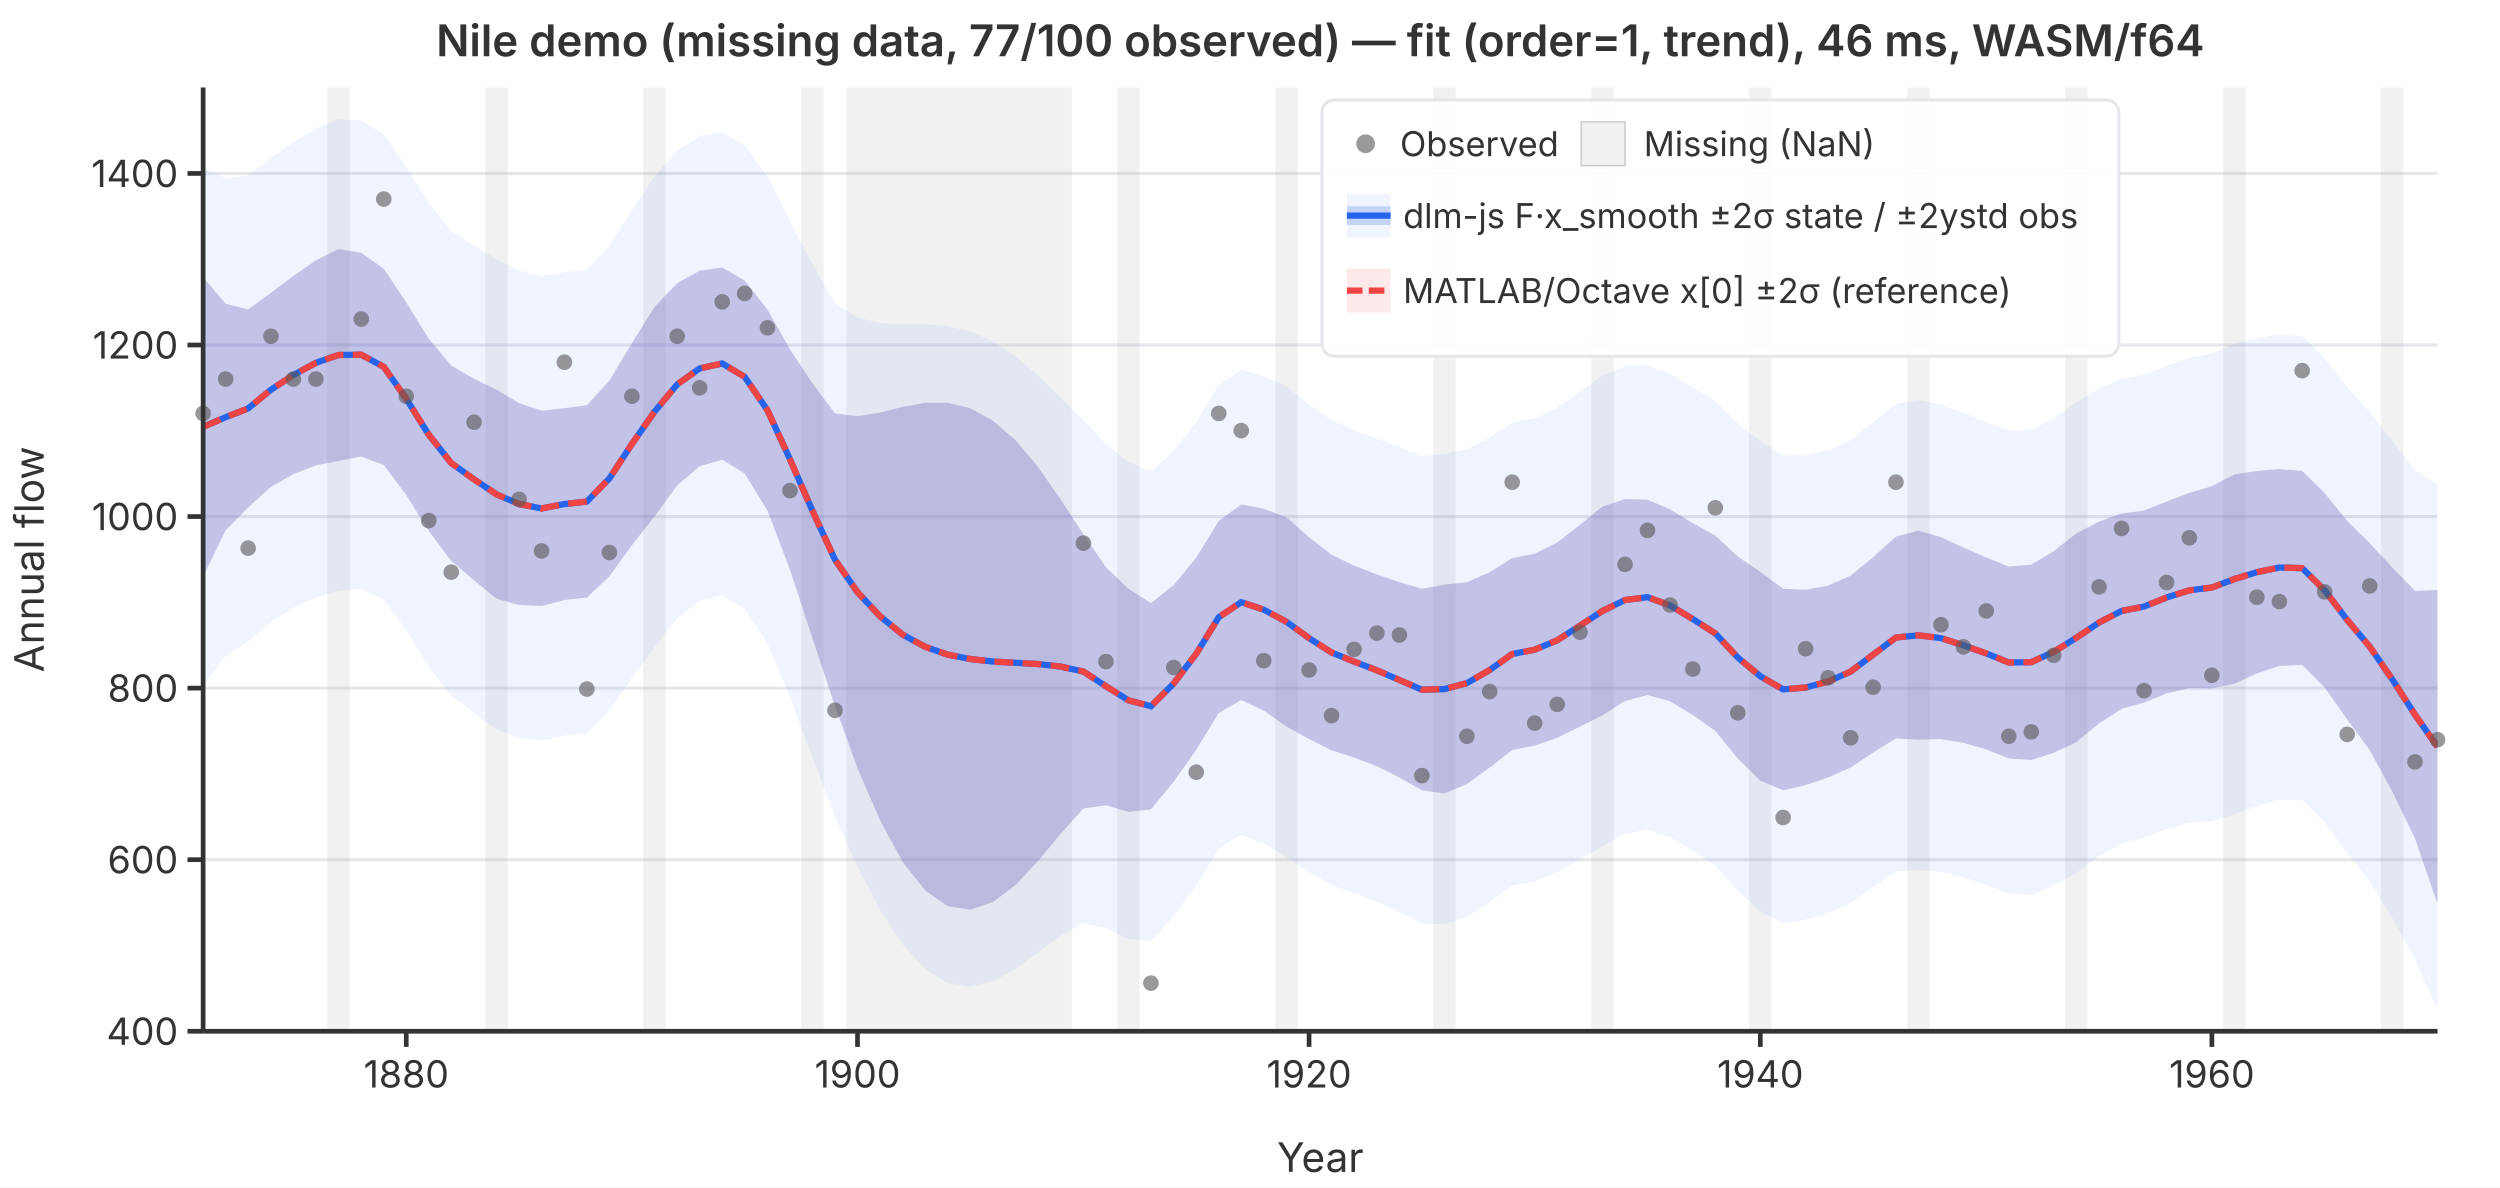
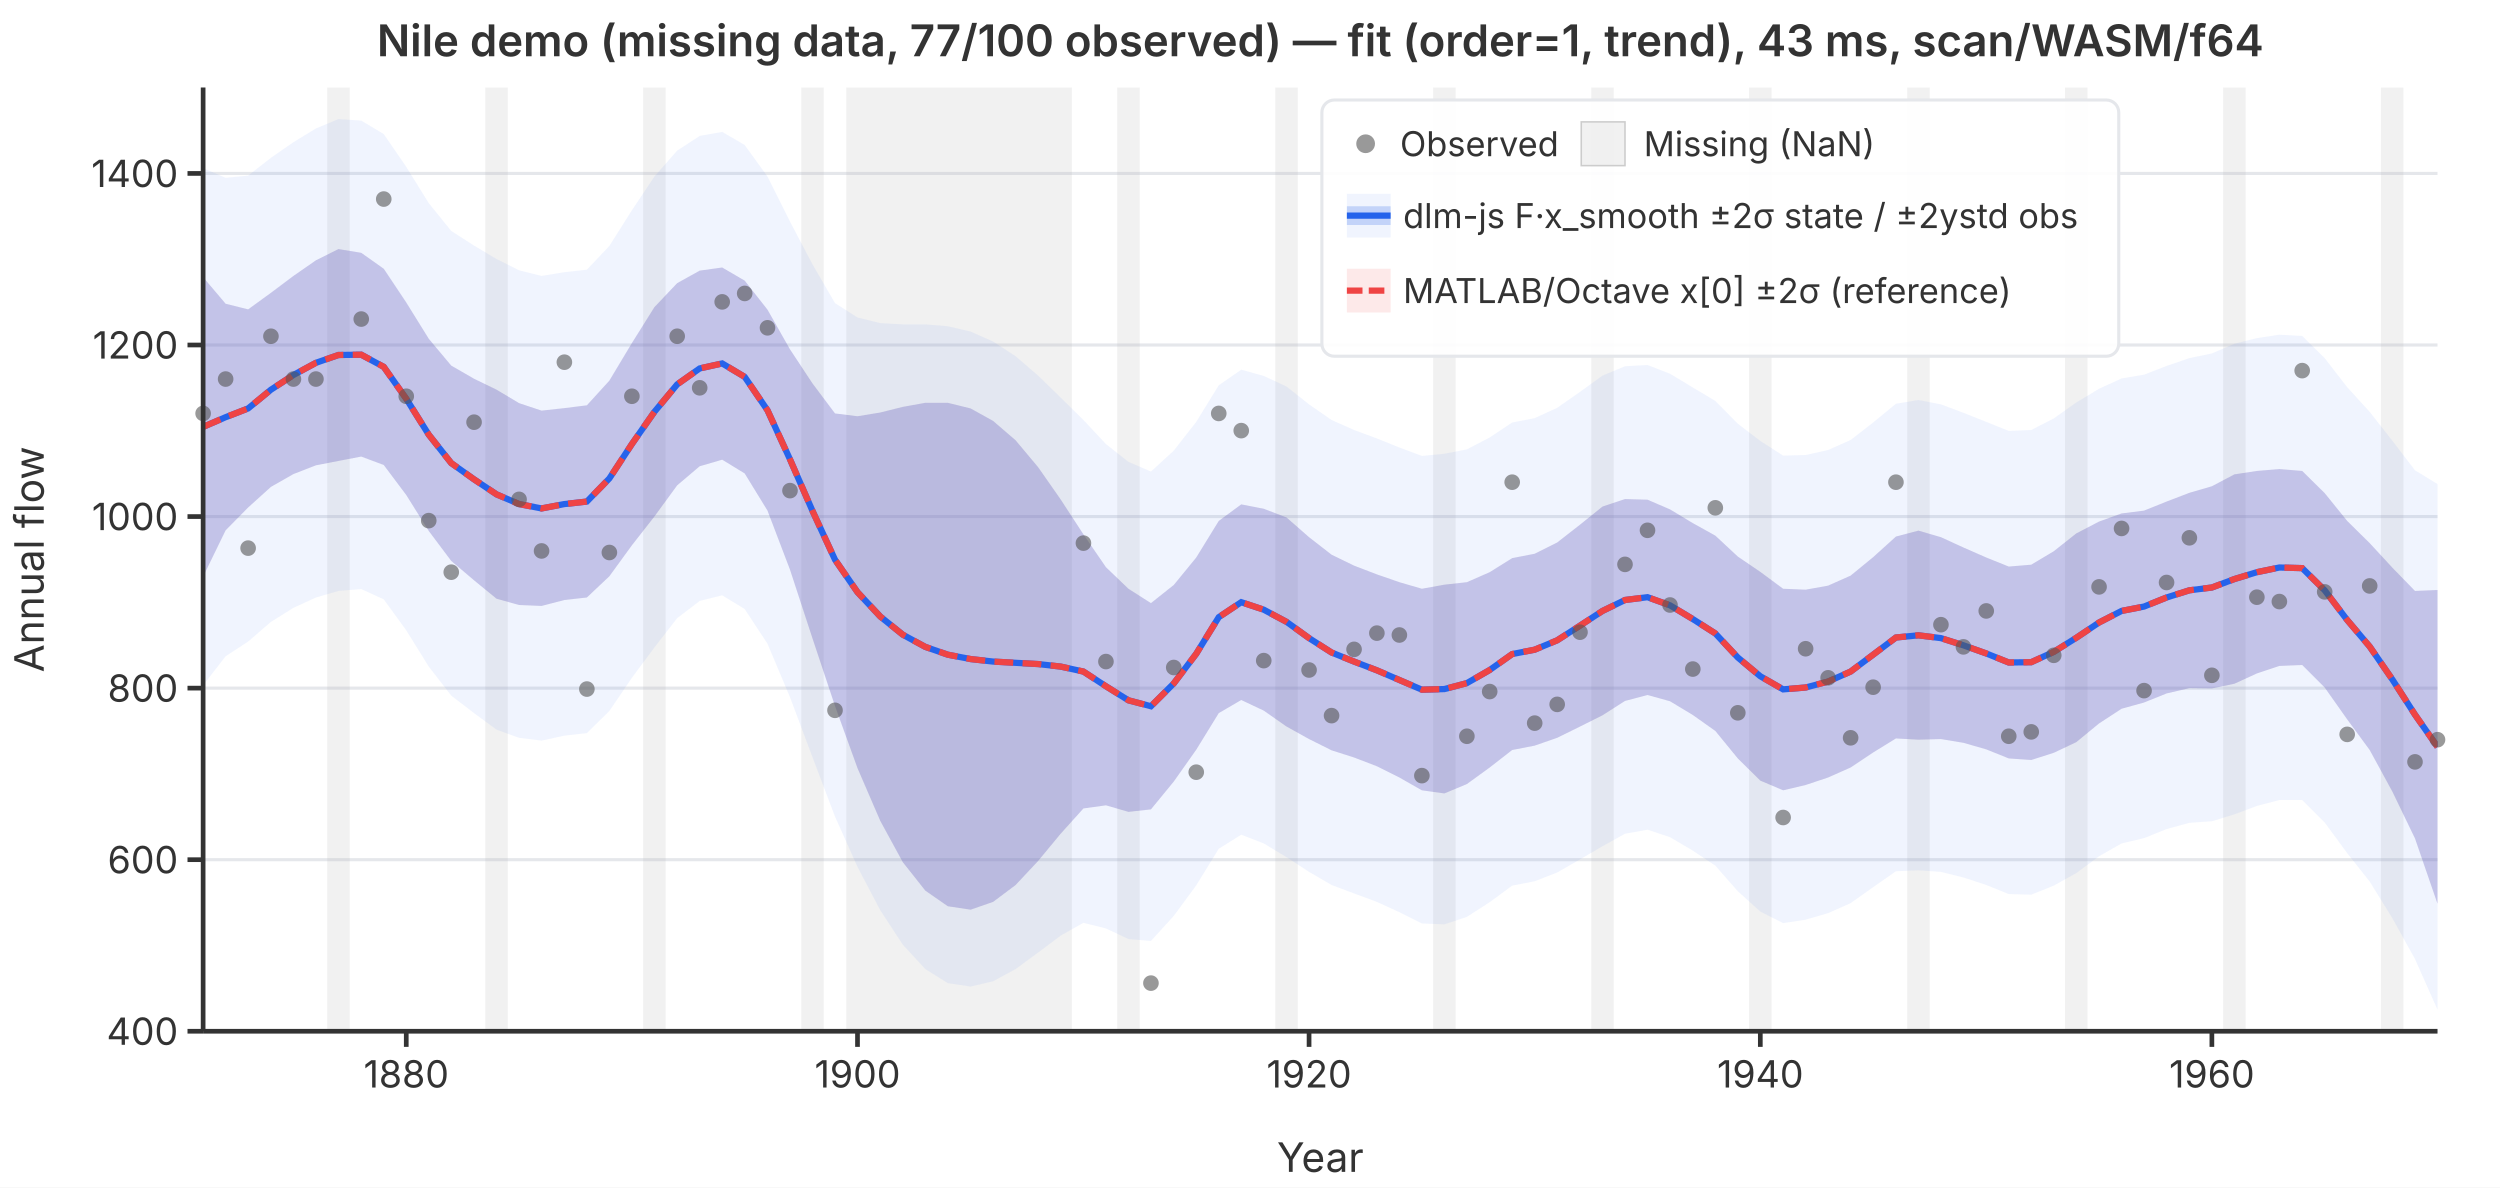
<svg xmlns="http://www.w3.org/2000/svg" viewBox="0 0 800 380" font-family="system-ui,-apple-system,sans-serif" font-size="12">
  <rect width="800" height="380" fill="white" />
  <defs>
    <clipPath id="plot-clip">
      <rect x="65" y="28" width="715" height="302" />
    </clipPath>
  </defs>
  <line x1="65" y1="330.0" x2="780" y2="330.0" stroke="#e5e7eb" stroke-width="1" />
  <line x1="65" y1="275.1" x2="780" y2="275.1" stroke="#e5e7eb" stroke-width="1" />
  <line x1="65" y1="220.2" x2="780" y2="220.2" stroke="#e5e7eb" stroke-width="1" />
  <line x1="65" y1="165.3" x2="780" y2="165.3" stroke="#e5e7eb" stroke-width="1" />
  <line x1="65" y1="110.4" x2="780" y2="110.4" stroke="#e5e7eb" stroke-width="1" />
  <line x1="65" y1="55.5" x2="780" y2="55.5" stroke="#e5e7eb" stroke-width="1" />
  <g clip-path="url(#plot-clip)">
    <rect x="104.7" y="28.0" width="7.2" height="302.0" fill="rgba(180,180,180,0.18)" />
    <rect x="155.3" y="28.0" width="7.2" height="302.0" fill="rgba(180,180,180,0.18)" />
    <rect x="205.8" y="28.0" width="7.2" height="302.0" fill="rgba(180,180,180,0.18)" />
    <rect x="256.4" y="28.0" width="7.2" height="302.0" fill="rgba(180,180,180,0.18)" />
    <rect x="270.8" y="28.0" width="72.2" height="302.0" fill="rgba(180,180,180,0.18)" />
    <rect x="357.5" y="28.0" width="7.2" height="302.0" fill="rgba(180,180,180,0.18)" />
    <rect x="408.1" y="28.0" width="7.2" height="302.0" fill="rgba(180,180,180,0.18)" />
    <rect x="458.6" y="28.0" width="7.2" height="302.0" fill="rgba(180,180,180,0.18)" />
    <rect x="509.2" y="28.0" width="7.2" height="302.0" fill="rgba(180,180,180,0.18)" />
    <rect x="559.7" y="28.0" width="7.2" height="302.0" fill="rgba(180,180,180,0.18)" />
    <rect x="610.3" y="28.0" width="7.2" height="302.0" fill="rgba(180,180,180,0.18)" />
    <rect x="660.8" y="28.0" width="7.2" height="302.0" fill="rgba(180,180,180,0.18)" />
    <rect x="711.4" y="28.0" width="7.2" height="302.0" fill="rgba(180,180,180,0.18)" />
    <rect x="761.9" y="28.0" width="7.2" height="302.0" fill="rgba(180,180,180,0.18)" />
    <path d="M65.0,53.8L72.2,56.9L79.4,56.2L86.7,50.5L93.9,45.5L101.1,41.1L108.3,38.1L115.6,38.6L122.8,42.9L130.0,53.4L137.2,65.0L144.4,73.9L151.7,78.6L158.9,82.9L166.1,86.5L173.3,88.3L180.6,87.1L187.8,86.3L195.0,78.7L202.2,67.3L209.4,56.5L216.7,48.2L223.9,43.5L231.1,42.2L238.3,46.4L245.6,56.5L252.8,70.9L260.0,84.6L267.2,97.0L274.4,101.6L281.7,103.4L288.9,103.8L296.1,103.8L303.3,104.4L310.6,106.1L317.8,109.3L325.0,114.0L332.2,120.2L339.4,127.2L346.7,134.4L353.9,142.1L361.1,147.8L368.3,150.9L375.6,144.2L382.8,135.0L390.0,123.3L397.2,118.3L404.4,120.3L411.7,123.7L418.9,129.4L426.1,134.4L433.3,137.6L440.6,140.3L447.8,143.2L455.0,145.9L462.2,145.2L469.4,143.8L476.7,140.0L483.9,135.2L491.1,133.8L498.3,130.5L505.6,125.4L512.8,120.2L520.0,117.2L527.2,116.8L534.4,119.6L541.7,124.0L548.9,128.3L556.1,135.6L563.3,141.1L570.6,145.8L577.8,145.6L585.0,144.0L592.2,140.8L599.4,135.2L606.7,129.2L613.9,128.0L621.1,129.4L628.3,132.1L635.6,135.0L642.8,137.9L650.0,137.6L657.2,133.9L664.4,128.8L671.7,124.4L678.9,121.1L686.1,119.9L693.3,117.1L700.6,114.6L707.8,113.1L715.0,110.0L722.2,108.2L729.4,107.1L736.7,107.5L743.9,114.6L751.1,123.9L758.3,131.8L765.6,141.1L772.8,150.5L780.0,154.9L780.0,323.1L772.8,306.9L765.6,293.9L758.3,282.1L751.1,273.0L743.9,263.2L736.7,256.0L729.4,256.0L722.2,257.9L715.0,260.6L707.8,262.8L700.6,263.3L693.3,265.3L686.1,268.2L678.9,269.9L671.7,274.0L664.4,279.4L657.2,283.4L650.0,286.3L642.8,286.1L635.6,283.2L628.3,280.8L621.1,279.0L613.9,278.5L606.7,278.8L599.4,283.9L592.2,289.0L585.0,292.2L577.8,294.3L570.6,295.4L563.3,291.7L556.1,285.2L548.9,277.0L541.7,272.2L534.4,267.9L527.2,265.5L520.0,266.8L512.8,270.8L505.6,275.0L498.3,279.2L491.1,282.0L483.9,283.4L476.7,288.7L469.4,293.4L462.2,295.8L455.0,295.5L447.8,291.9L440.6,288.6L433.3,285.9L426.1,283.2L418.9,279.0L411.7,274.3L404.4,269.9L397.2,267.1L390.0,271.6L382.8,283.3L375.6,293.1L368.3,301.1L361.1,300.5L353.9,297.1L346.7,295.3L339.4,299.4L332.2,304.8L325.0,310.1L317.8,314.0L310.6,315.7L303.3,314.6L296.1,310.1L288.9,302.3L281.7,291.3L274.4,277.4L267.2,261.3L260.0,242.3L252.8,223.1L245.6,206.0L238.3,194.9L231.1,190.5L223.9,192.3L216.7,197.8L209.4,207.2L202.2,216.9L195.0,227.5L187.8,234.6L180.6,235.4L173.3,237.0L166.1,236.1L158.9,233.5L151.7,228.2L144.4,222.6L137.2,213.3L130.0,201.7L122.8,191.8L115.6,188.5L108.3,189.1L101.1,191.2L93.9,194.5L86.7,199.0L79.4,205.3L72.2,210.0L65.0,219.3Z" fill="rgba(37,99,235,0.07)" stroke="none" />
    <path d="M65.0,88.7L72.2,97.2L79.4,99.0L86.7,93.7L93.9,88.3L101.1,83.3L108.3,79.7L115.6,80.9L122.8,86.0L130.0,96.8L137.2,108.4L144.4,117.0L151.7,121.2L158.9,124.7L166.1,129.0L173.3,131.4L180.6,130.6L187.8,129.7L195.0,121.8L202.2,109.8L209.4,98.3L216.7,90.6L223.9,86.6L231.1,85.6L238.3,89.8L245.6,99.1L252.8,111.8L260.0,122.7L267.2,132.3L274.4,133.2L281.7,132.0L288.9,130.2L296.1,128.9L303.3,128.9L310.6,130.7L317.8,134.7L325.0,140.9L332.2,149.5L339.4,159.8L346.7,171.0L353.9,181.5L361.1,188.4L368.3,193.0L375.6,187.2L382.8,178.4L390.0,166.7L397.2,161.4L404.4,162.8L411.7,165.6L418.9,171.9L426.1,177.5L433.3,181.0L440.6,183.8L447.8,186.3L455.0,188.4L462.2,187.1L469.4,186.3L476.7,183.1L483.9,178.6L491.1,177.2L498.3,173.6L505.6,167.9L512.8,162.1L520.0,159.7L527.2,159.9L534.4,163.0L541.7,167.4L548.9,171.4L556.1,178.1L563.3,183.0L570.6,188.4L577.8,188.7L585.0,187.4L592.2,184.2L599.4,178.3L606.7,171.7L613.9,169.8L621.1,171.9L628.3,175.2L635.6,178.4L642.8,181.3L650.0,180.7L657.2,176.4L664.4,170.7L671.7,166.9L678.9,164.3L686.1,163.4L693.3,160.5L700.6,157.7L707.8,155.6L715.0,151.8L722.2,150.7L729.4,150.1L736.7,150.7L743.9,157.8L751.1,166.7L758.3,173.8L765.6,181.7L772.8,189.1L780.0,188.8L780.0,289.2L772.8,268.3L765.6,253.4L758.3,240.0L751.1,230.2L743.9,220.0L736.7,212.8L729.4,213.1L722.2,215.5L715.0,218.8L707.8,220.3L700.6,220.2L693.3,221.9L686.1,224.8L678.9,226.8L671.7,231.5L664.4,237.5L657.2,240.9L650.0,243.2L642.8,242.7L635.6,239.8L628.3,237.7L621.1,236.5L613.9,236.7L606.7,236.3L599.4,240.8L592.2,245.6L585.0,248.8L577.8,251.2L570.6,252.9L563.3,249.8L556.1,242.7L548.9,233.9L541.7,228.8L534.4,224.4L527.2,222.4L520.0,224.3L512.8,228.9L505.6,232.5L498.3,236.1L491.1,238.6L483.9,240.0L476.7,245.6L469.4,250.9L462.2,253.9L455.0,252.9L447.8,248.8L440.6,245.2L433.3,242.4L426.1,240.1L418.9,236.5L411.7,232.5L404.4,227.4L397.2,224.0L390.0,228.2L382.8,239.9L375.6,250.1L368.3,259.0L361.1,259.8L353.9,257.7L346.7,258.7L339.4,266.8L332.2,275.5L325.0,283.2L317.8,288.6L310.6,291.1L303.3,290.0L296.1,285.0L288.9,275.9L281.7,262.7L274.4,245.8L267.2,225.9L260.0,204.3L252.8,182.3L245.6,163.4L238.3,151.5L231.1,147.1L223.9,149.2L216.7,155.3L209.4,165.3L202.2,174.5L195.0,184.4L187.8,191.2L180.6,192.0L173.3,193.9L166.1,193.6L158.9,191.6L151.7,185.7L144.4,179.5L137.2,169.9L130.0,158.4L122.8,148.8L115.6,146.1L108.3,147.5L101.1,148.9L93.9,151.7L86.7,155.8L79.4,162.4L72.2,169.7L65.0,184.5Z" fill="rgba(239,68,68,0.12)" stroke="none" />
    <path d="M65.0,88.7L72.2,97.2L79.4,99.0L86.7,93.7L93.9,88.3L101.1,83.3L108.3,79.7L115.6,80.9L122.8,86.0L130.0,96.8L137.2,108.4L144.4,117.0L151.7,121.2L158.9,124.7L166.1,129.0L173.3,131.4L180.6,130.6L187.8,129.7L195.0,121.8L202.2,109.8L209.4,98.3L216.7,90.6L223.9,86.6L231.1,85.6L238.3,89.8L245.6,99.1L252.8,111.8L260.0,122.7L267.2,132.3L274.4,133.2L281.7,132.0L288.9,130.2L296.1,128.9L303.3,128.9L310.6,130.7L317.8,134.7L325.0,140.9L332.2,149.5L339.4,159.8L346.7,171.0L353.9,181.5L361.1,188.4L368.3,193.0L375.6,187.2L382.8,178.4L390.0,166.7L397.2,161.4L404.4,162.8L411.7,165.6L418.9,171.9L426.1,177.5L433.3,181.0L440.6,183.8L447.8,186.3L455.0,188.4L462.2,187.1L469.4,186.3L476.7,183.1L483.9,178.6L491.1,177.2L498.3,173.6L505.6,167.9L512.8,162.1L520.0,159.7L527.2,159.9L534.4,163.0L541.7,167.4L548.9,171.4L556.1,178.1L563.3,183.0L570.6,188.4L577.8,188.7L585.0,187.4L592.2,184.2L599.4,178.3L606.7,171.7L613.9,169.8L621.1,171.9L628.3,175.2L635.6,178.4L642.8,181.3L650.0,180.7L657.2,176.4L664.4,170.7L671.7,166.9L678.9,164.3L686.1,163.4L693.3,160.5L700.6,157.7L707.8,155.6L715.0,151.8L722.2,150.7L729.4,150.1L736.7,150.7L743.9,157.8L751.1,166.7L758.3,173.8L765.6,181.7L772.8,189.1L780.0,188.8L780.0,289.2L772.8,268.3L765.6,253.4L758.3,240.0L751.1,230.2L743.9,220.0L736.7,212.8L729.4,213.1L722.2,215.5L715.0,218.8L707.8,220.3L700.6,220.2L693.3,221.9L686.1,224.8L678.9,226.8L671.7,231.5L664.4,237.5L657.2,240.9L650.0,243.2L642.8,242.7L635.6,239.8L628.3,237.7L621.1,236.5L613.9,236.7L606.7,236.3L599.4,240.8L592.2,245.6L585.0,248.8L577.8,251.2L570.6,252.9L563.3,249.8L556.1,242.7L548.9,233.9L541.7,228.8L534.4,224.4L527.2,222.4L520.0,224.3L512.8,228.9L505.6,232.5L498.3,236.1L491.1,238.6L483.9,240.0L476.7,245.6L469.4,250.9L462.2,253.9L455.0,252.9L447.8,248.8L440.6,245.2L433.3,242.4L426.1,240.1L418.9,236.5L411.7,232.5L404.4,227.4L397.2,224.0L390.0,228.2L382.8,239.9L375.6,250.1L368.3,259.0L361.1,259.8L353.9,257.7L346.7,258.7L339.4,266.8L332.2,275.5L325.0,283.2L317.8,288.6L310.6,291.1L303.3,290.0L296.1,285.0L288.9,275.9L281.7,262.7L274.4,245.8L267.2,225.9L260.0,204.3L252.8,182.3L245.6,163.4L238.3,151.5L231.1,147.1L223.9,149.2L216.7,155.3L209.4,165.3L202.2,174.5L195.0,184.4L187.8,191.2L180.6,192.0L173.3,193.9L166.1,193.6L158.9,191.6L151.7,185.7L144.4,179.5L137.2,169.9L130.0,158.4L122.8,148.8L115.6,146.1L108.3,147.5L101.1,148.9L93.9,151.7L86.7,155.8L79.4,162.4L72.2,169.7L65.0,184.5Z" fill="rgba(37,99,235,0.22)" stroke="none" />
    <polyline points="65.0,136.6 72.2,133.5 79.4,130.7 86.7,124.7 93.9,120.0 101.1,116.1 108.3,113.6 115.6,113.5 122.8,117.4 130.0,127.6 137.2,139.1 144.4,148.2 151.7,153.4 158.9,158.2 166.1,161.3 173.3,162.7 180.6,161.3 187.8,160.5 195.0,153.1 202.2,142.1 209.4,131.8 216.7,123.0 223.9,117.9 231.1,116.3 238.3,120.6 245.6,131.3 252.8,147.0 260.0,163.5 267.2,179.1 274.4,189.5 281.7,197.3 288.9,203.1 296.1,207.0 303.3,209.5 310.6,210.9 317.8,211.7 325.0,212.1 332.2,212.5 339.4,213.3 346.7,214.9 353.9,219.6 361.1,224.1 368.3,226.0 375.6,218.7 382.8,209.2 390.0,197.5 397.2,192.7 404.4,195.1 411.7,199.0 418.9,204.2 426.1,208.8 433.3,211.7 440.6,214.5 447.8,217.6 455.0,220.7 462.2,220.5 469.4,218.6 476.7,214.4 483.9,209.3 491.1,207.9 498.3,204.9 505.6,200.2 512.8,195.5 520.0,192.0 527.2,191.1 534.4,193.7 541.7,198.1 548.9,202.7 556.1,210.4 563.3,216.4 570.6,220.6 577.8,220.0 585.0,218.1 592.2,214.9 599.4,209.5 606.7,204.0 613.9,203.3 621.1,204.2 628.3,206.5 635.6,209.1 642.8,212.0 650.0,211.9 657.2,208.6 664.4,204.1 671.7,199.2 678.9,195.5 686.1,194.1 693.3,191.2 700.6,188.9 707.8,188.0 715.0,185.3 722.2,183.1 729.4,181.6 736.7,181.8 743.9,188.9 751.1,198.4 758.3,206.9 765.6,217.5 772.8,228.7 780.0,239.0" fill="none" stroke="#2563eb" stroke-width="2" />
    <polyline points="65.0,136.6 72.2,133.5 79.4,130.7 86.7,124.7 93.9,120.0 101.1,116.1 108.3,113.6 115.6,113.5 122.8,117.4 130.0,127.6 137.2,139.1 144.4,148.2 151.7,153.4 158.9,158.2 166.1,161.3 173.3,162.7 180.6,161.3 187.8,160.5 195.0,153.1 202.2,142.1 209.4,131.8 216.7,123.0 223.9,117.9 231.1,116.3 238.3,120.6 245.6,131.3 252.8,147.0 260.0,163.5 267.2,179.1 274.4,189.5 281.7,197.3 288.9,203.1 296.1,207.0 303.3,209.5 310.6,210.9 317.8,211.7 325.0,212.1 332.2,212.5 339.4,213.3 346.7,214.9 353.9,219.6 361.1,224.1 368.3,226.0 375.6,218.7 382.8,209.2 390.0,197.5 397.2,192.7 404.4,195.1 411.7,199.0 418.9,204.2 426.1,208.8 433.3,211.7 440.6,214.5 447.8,217.6 455.0,220.7 462.2,220.5 469.4,218.6 476.7,214.4 483.9,209.3 491.1,207.9 498.3,204.9 505.6,200.2 512.8,195.5 520.0,192.0 527.2,191.1 534.4,193.7 541.7,198.1 548.9,202.7 556.1,210.4 563.3,216.4 570.6,220.6 577.8,220.0 585.0,218.1 592.2,214.9 599.4,209.5 606.7,204.0 613.9,203.3 621.1,204.2 628.3,206.5 635.6,209.1 642.8,212.0 650.0,211.9 657.2,208.6 664.4,204.1 671.7,199.2 678.9,195.5 686.1,194.1 693.3,191.2 700.6,188.9 707.8,188.0 715.0,185.3 722.2,183.1 729.4,181.6 736.7,181.8 743.9,188.9 751.1,198.4 758.3,206.9 765.6,217.5 772.8,228.7 780.0,239.0" fill="none" stroke="#ef4444" stroke-width="2" stroke-dasharray="6,3" />
  </g>
  <circle cx="65.0" cy="132.3" r="2.5" fill="#555" opacity="0.6" />
  <circle cx="72.2" cy="121.3" r="2.5" fill="#555" opacity="0.6" />
  <circle cx="79.4" cy="175.4" r="2.5" fill="#555" opacity="0.6" />
  <circle cx="86.7" cy="107.6" r="2.5" fill="#555" opacity="0.6" />
  <circle cx="93.9" cy="121.3" r="2.5" fill="#555" opacity="0.6" />
  <circle cx="101.1" cy="121.3" r="2.5" fill="#555" opacity="0.6" />
  <circle cx="115.6" cy="102.1" r="2.5" fill="#555" opacity="0.6" />
  <circle cx="122.8" cy="63.7" r="2.5" fill="#555" opacity="0.6" />
  <circle cx="130.0" cy="126.8" r="2.5" fill="#555" opacity="0.6" />
  <circle cx="137.2" cy="166.6" r="2.5" fill="#555" opacity="0.6" />
  <circle cx="144.4" cy="183.1" r="2.5" fill="#555" opacity="0.6" />
  <circle cx="151.7" cy="135.1" r="2.5" fill="#555" opacity="0.6" />
  <circle cx="166.1" cy="159.8" r="2.5" fill="#555" opacity="0.6" />
  <circle cx="173.3" cy="176.3" r="2.5" fill="#555" opacity="0.6" />
  <circle cx="180.6" cy="115.9" r="2.5" fill="#555" opacity="0.6" />
  <circle cx="187.8" cy="220.5" r="2.5" fill="#555" opacity="0.6" />
  <circle cx="195.0" cy="176.8" r="2.5" fill="#555" opacity="0.6" />
  <circle cx="202.2" cy="126.8" r="2.5" fill="#555" opacity="0.6" />
  <circle cx="216.7" cy="107.6" r="2.5" fill="#555" opacity="0.6" />
  <circle cx="223.9" cy="124.1" r="2.5" fill="#555" opacity="0.6" />
  <circle cx="231.1" cy="96.6" r="2.5" fill="#555" opacity="0.6" />
  <circle cx="238.3" cy="93.9" r="2.5" fill="#555" opacity="0.6" />
  <circle cx="245.6" cy="104.9" r="2.5" fill="#555" opacity="0.6" />
  <circle cx="252.8" cy="157.0" r="2.5" fill="#555" opacity="0.6" />
  <circle cx="267.2" cy="227.3" r="2.5" fill="#555" opacity="0.6" />
  <circle cx="346.7" cy="173.8" r="2.5" fill="#555" opacity="0.6" />
  <circle cx="353.9" cy="211.7" r="2.5" fill="#555" opacity="0.6" />
  <circle cx="368.3" cy="314.6" r="2.5" fill="#555" opacity="0.6" />
  <circle cx="375.6" cy="213.6" r="2.5" fill="#555" opacity="0.6" />
  <circle cx="382.8" cy="247.1" r="2.5" fill="#555" opacity="0.6" />
  <circle cx="390.0" cy="132.3" r="2.5" fill="#555" opacity="0.6" />
  <circle cx="397.2" cy="137.8" r="2.5" fill="#555" opacity="0.6" />
  <circle cx="404.4" cy="211.4" r="2.5" fill="#555" opacity="0.6" />
  <circle cx="418.9" cy="214.4" r="2.5" fill="#555" opacity="0.6" />
  <circle cx="426.1" cy="229.0" r="2.5" fill="#555" opacity="0.6" />
  <circle cx="433.3" cy="207.8" r="2.5" fill="#555" opacity="0.6" />
  <circle cx="440.6" cy="202.6" r="2.5" fill="#555" opacity="0.6" />
  <circle cx="447.8" cy="203.2" r="2.5" fill="#555" opacity="0.6" />
  <circle cx="455.0" cy="248.2" r="2.5" fill="#555" opacity="0.6" />
  <circle cx="469.4" cy="235.6" r="2.5" fill="#555" opacity="0.6" />
  <circle cx="476.7" cy="221.3" r="2.5" fill="#555" opacity="0.6" />
  <circle cx="483.9" cy="154.3" r="2.5" fill="#555" opacity="0.6" />
  <circle cx="491.1" cy="231.4" r="2.5" fill="#555" opacity="0.6" />
  <circle cx="498.3" cy="225.4" r="2.5" fill="#555" opacity="0.6" />
  <circle cx="505.6" cy="202.3" r="2.5" fill="#555" opacity="0.6" />
  <circle cx="520.0" cy="180.6" r="2.5" fill="#555" opacity="0.6" />
  <circle cx="527.2" cy="169.7" r="2.5" fill="#555" opacity="0.6" />
  <circle cx="534.4" cy="193.6" r="2.5" fill="#555" opacity="0.6" />
  <circle cx="541.7" cy="214.1" r="2.5" fill="#555" opacity="0.6" />
  <circle cx="548.9" cy="162.5" r="2.5" fill="#555" opacity="0.6" />
  <circle cx="556.1" cy="228.1" r="2.5" fill="#555" opacity="0.6" />
  <circle cx="570.6" cy="261.6" r="2.5" fill="#555" opacity="0.6" />
  <circle cx="577.8" cy="207.6" r="2.5" fill="#555" opacity="0.6" />
  <circle cx="585.0" cy="216.9" r="2.5" fill="#555" opacity="0.6" />
  <circle cx="592.2" cy="236.1" r="2.5" fill="#555" opacity="0.6" />
  <circle cx="599.4" cy="219.9" r="2.5" fill="#555" opacity="0.6" />
  <circle cx="606.7" cy="154.3" r="2.5" fill="#555" opacity="0.6" />
  <circle cx="621.1" cy="199.9" r="2.5" fill="#555" opacity="0.6" />
  <circle cx="628.3" cy="207.0" r="2.5" fill="#555" opacity="0.6" />
  <circle cx="635.6" cy="195.5" r="2.5" fill="#555" opacity="0.6" />
  <circle cx="642.8" cy="235.6" r="2.5" fill="#555" opacity="0.6" />
  <circle cx="650.0" cy="234.2" r="2.5" fill="#555" opacity="0.6" />
  <circle cx="657.2" cy="209.7" r="2.5" fill="#555" opacity="0.6" />
  <circle cx="671.7" cy="187.8" r="2.5" fill="#555" opacity="0.6" />
  <circle cx="678.9" cy="169.1" r="2.5" fill="#555" opacity="0.6" />
  <circle cx="686.1" cy="221.0" r="2.5" fill="#555" opacity="0.6" />
  <circle cx="693.3" cy="186.4" r="2.5" fill="#555" opacity="0.6" />
  <circle cx="700.6" cy="172.1" r="2.5" fill="#555" opacity="0.6" />
  <circle cx="707.8" cy="216.1" r="2.5" fill="#555" opacity="0.6" />
  <circle cx="722.2" cy="191.1" r="2.5" fill="#555" opacity="0.6" />
  <circle cx="729.4" cy="192.5" r="2.5" fill="#555" opacity="0.6" />
  <circle cx="736.7" cy="118.6" r="2.5" fill="#555" opacity="0.6" />
  <circle cx="743.9" cy="189.4" r="2.5" fill="#555" opacity="0.6" />
  <circle cx="751.1" cy="235.0" r="2.5" fill="#555" opacity="0.6" />
  <circle cx="758.3" cy="187.5" r="2.5" fill="#555" opacity="0.6" />
  <circle cx="772.8" cy="243.8" r="2.5" fill="#555" opacity="0.6" />
  <circle cx="780.0" cy="236.7" r="2.5" fill="#555" opacity="0.6" />
  <line x1="65" y1="28" x2="65" y2="330" stroke="#333" stroke-width="1.5" />
  <line x1="65" y1="330" x2="780" y2="330" stroke="#333" stroke-width="1.5" />
  <line x1="60" y1="330.0" x2="65" y2="330.0" stroke="#333" stroke-width="1.5" />
  <text x="57" y="330.0" text-anchor="end" dominant-baseline="middle" fill="#333">400</text>
  <line x1="60" y1="275.1" x2="65" y2="275.1" stroke="#333" stroke-width="1.5" />
  <text x="57" y="275.1" text-anchor="end" dominant-baseline="middle" fill="#333">600</text>
  <line x1="60" y1="220.2" x2="65" y2="220.2" stroke="#333" stroke-width="1.5" />
  <text x="57" y="220.2" text-anchor="end" dominant-baseline="middle" fill="#333">800</text>
  <line x1="60" y1="165.3" x2="65" y2="165.3" stroke="#333" stroke-width="1.5" />
  <text x="57" y="165.3" text-anchor="end" dominant-baseline="middle" fill="#333">1000</text>
  <line x1="60" y1="110.4" x2="65" y2="110.4" stroke="#333" stroke-width="1.5" />
  <text x="57" y="110.4" text-anchor="end" dominant-baseline="middle" fill="#333">1200</text>
  <line x1="60" y1="55.5" x2="65" y2="55.5" stroke="#333" stroke-width="1.5" />
  <text x="57" y="55.5" text-anchor="end" dominant-baseline="middle" fill="#333">1400</text>
  <line x1="130.0" y1="330" x2="130.0" y2="335" stroke="#333" stroke-width="1.5" />
  <text x="130.0" y="348" text-anchor="middle" fill="#333">1880</text>
  <line x1="274.4" y1="330" x2="274.4" y2="335" stroke="#333" stroke-width="1.5" />
  <text x="274.4" y="348" text-anchor="middle" fill="#333">1900</text>
  <line x1="418.9" y1="330" x2="418.9" y2="335" stroke="#333" stroke-width="1.5" />
  <text x="418.9" y="348" text-anchor="middle" fill="#333">1920</text>
  <line x1="563.3" y1="330" x2="563.3" y2="335" stroke="#333" stroke-width="1.5" />
  <text x="563.3" y="348" text-anchor="middle" fill="#333">1940</text>
  <line x1="707.8" y1="330" x2="707.8" y2="335" stroke="#333" stroke-width="1.5" />
  <text x="707.8" y="348" text-anchor="middle" fill="#333">1960</text>
  <text x="422.5" y="375" text-anchor="middle" fill="#333" font-size="13">Year</text>
  <text x="14" y="179.0" text-anchor="middle" fill="#333" font-size="13" transform="rotate(-90,14,179.0)">Annual flow</text>
-   <text x="422.5" y="18" text-anchor="middle" fill="#333" font-size="14" font-weight="600">Nile demo (missing data, 77/100 observed) — fit (order=1, trend), 46 ms, WASM/f64</text>
+   <text x="422.5" y="18" text-anchor="middle" fill="#333" font-size="14" font-weight="600">Nile demo (missing data, 77/100 observed) — fit (order=1, trend), 43 ms, scan/WASM/f64</text>
  <rect x="423" y="32" width="255" height="82" rx="4" fill="rgba(255,255,255,0.92)" stroke="#e5e7eb" stroke-width="1" />
  <circle cx="437" cy="46" r="3" fill="#555" opacity="0.6" />
  <text x="448" y="46" dominant-baseline="middle" fill="#333" font-size="11">Observed</text>
  <rect x="506" y="39" width="14" height="14" fill="rgba(180,180,180,0.18)" stroke="#ccc" stroke-width="0.5" />
  <text x="526" y="46" dominant-baseline="middle" fill="#333" font-size="11">Missing (NaN)</text>
  <rect x="431" y="62" width="14" height="14" fill="rgba(37,99,235,0.07)" stroke="none" />
  <rect x="431" y="66" width="14" height="6" fill="rgba(37,99,235,0.22)" stroke="none" />
  <line x1="431" y1="69" x2="445" y2="69" stroke="#2563eb" stroke-width="2" />
  <text x="449" y="69" dominant-baseline="middle" fill="#333" font-size="11">dlm-js F·x_smooth ±2σ state / ±2ystd obs</text>
  <rect x="431" y="86" width="14" height="14" fill="rgba(239,68,68,0.12)" stroke="none" />
  <line x1="431" y1="93" x2="445" y2="93" stroke="#ef4444" stroke-width="2" stroke-dasharray="5,2" />
  <text x="449" y="93" dominant-baseline="middle" fill="#333" font-size="11">MATLAB/Octave x[0] ±2σ (reference)</text>
</svg>
